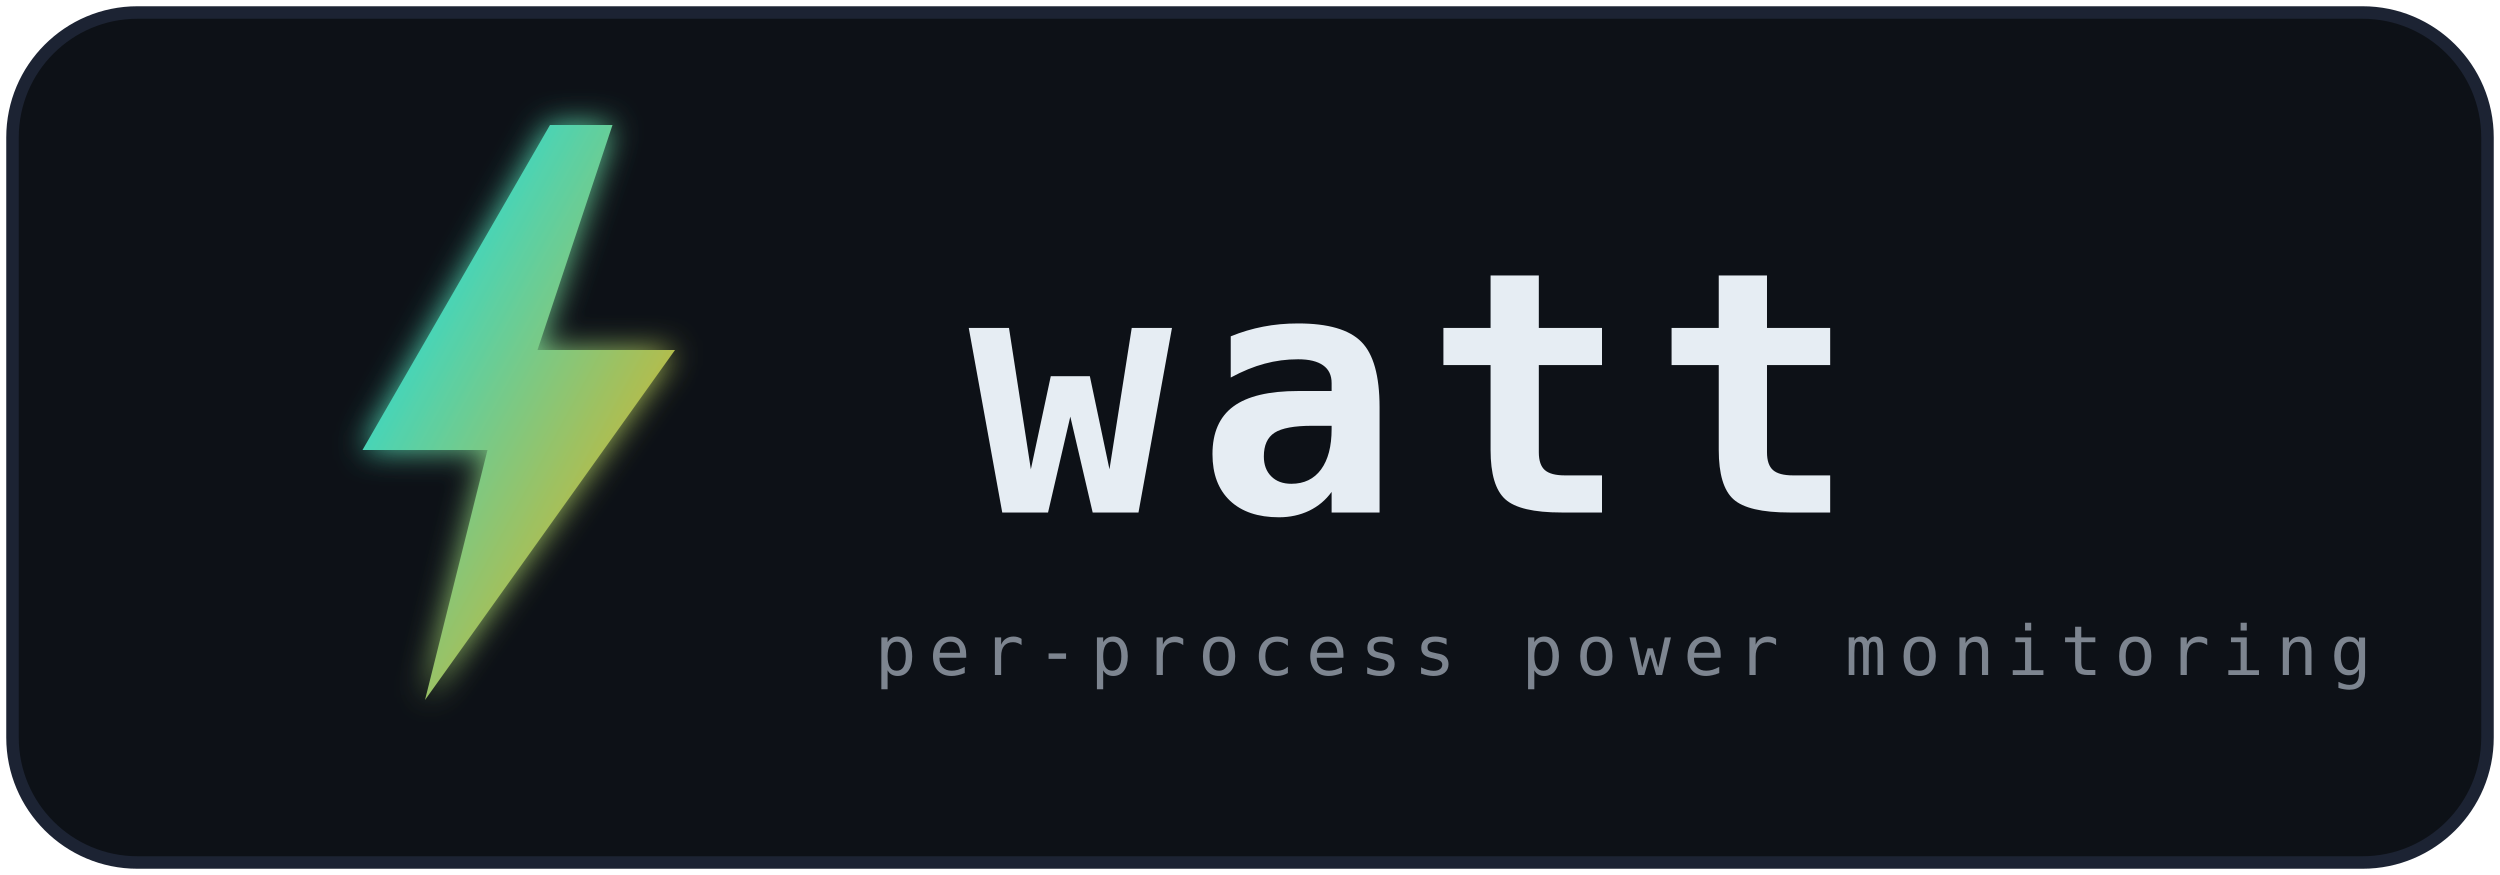
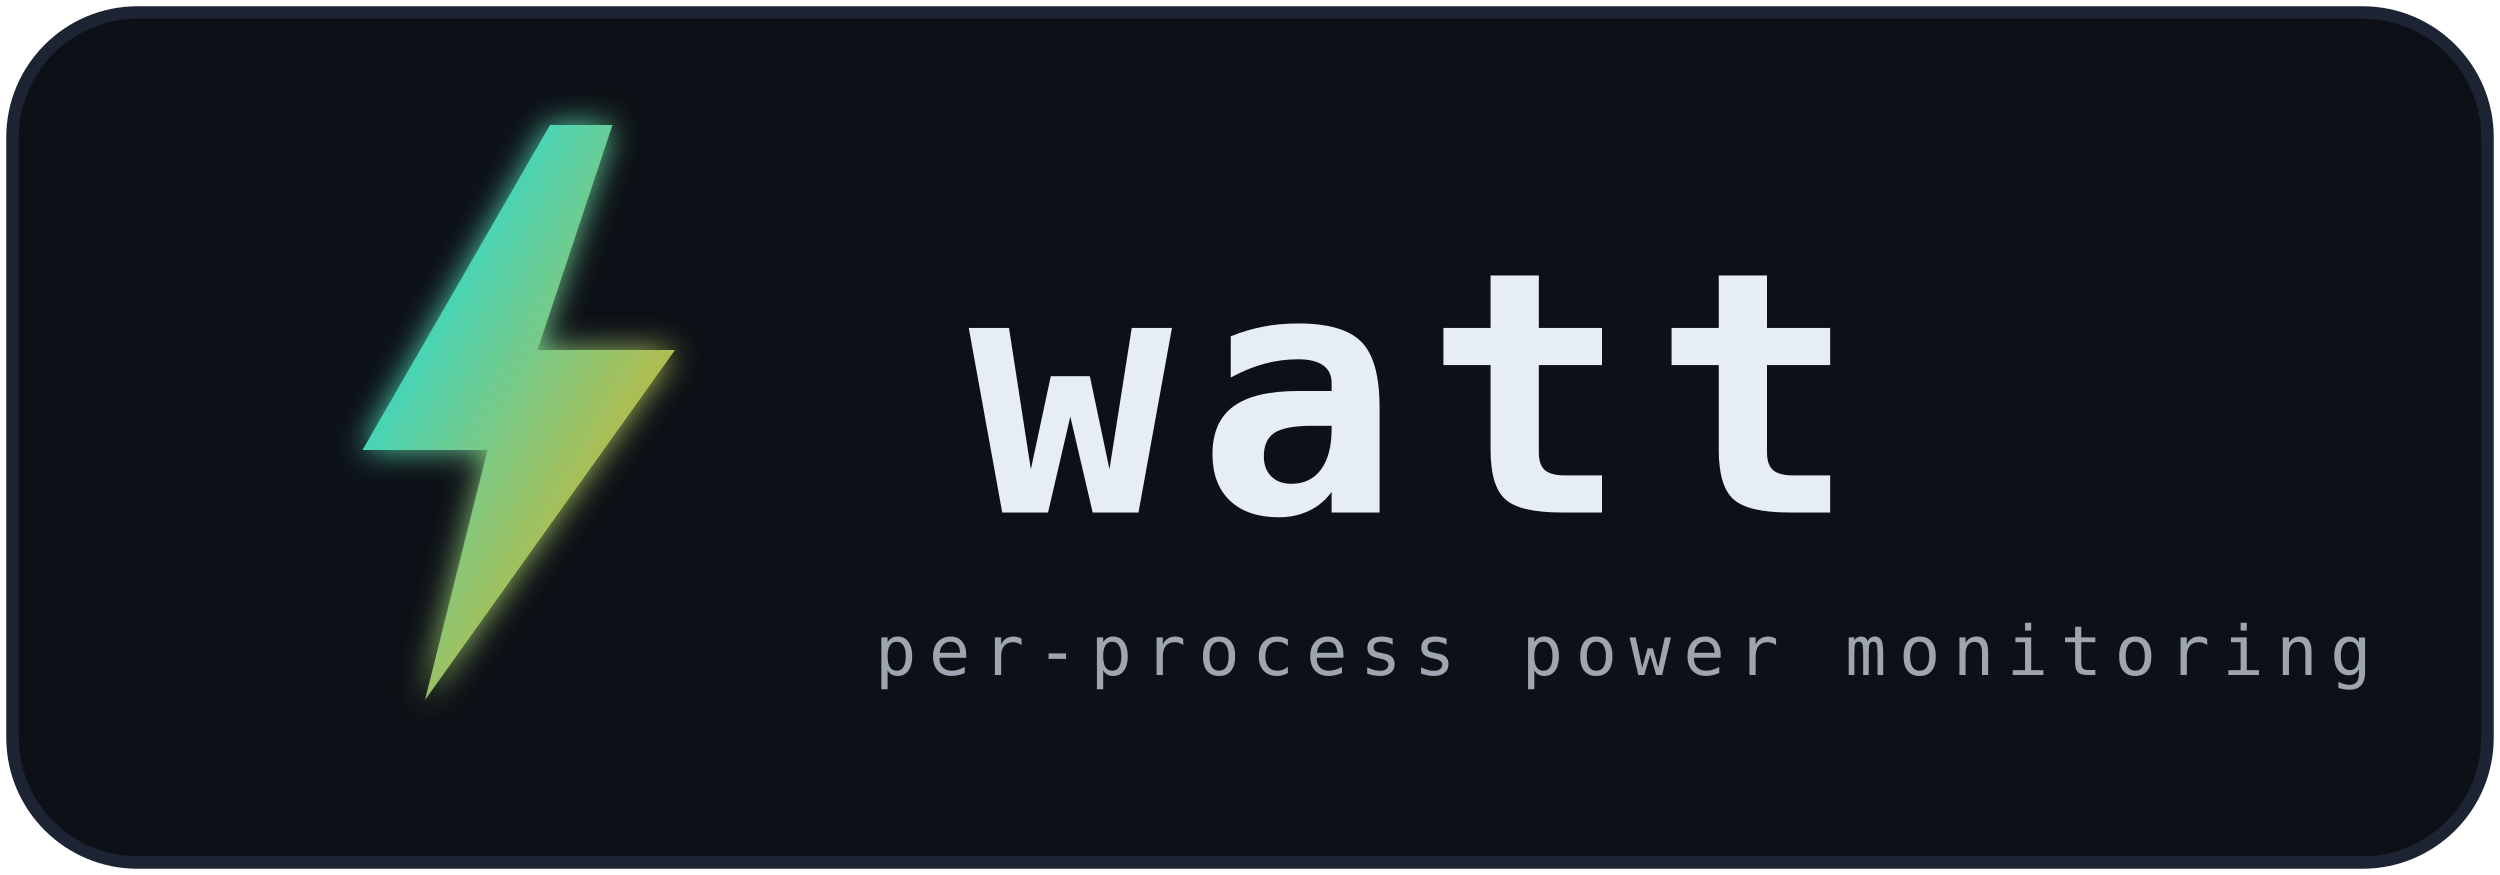
<svg xmlns="http://www.w3.org/2000/svg" viewBox="0 0 400 140">
  <defs>
    <linearGradient id="bolt-grad" x1="0%" y1="0%" x2="100%" y2="100%">
      <stop offset="0%" stop-color="#00e5ff" />
      <stop offset="100%" stop-color="#ffab00" />
    </linearGradient>
    <filter id="glow">
      <feGaussianBlur stdDeviation="2.5" result="blur" />
      <feMerge>
        <feMergeNode in="blur" />
        <feMergeNode in="SourceGraphic" />
      </feMerge>
    </filter>
  </defs>
  <rect x="2" y="2" width="396" height="136" rx="20" ry="20" fill="#0d1117" stroke="#1c2333" stroke-width="2" />
  <g filter="url(#glow)" transform="translate(40, 20)">
    <polygon points="48,0 18,52 38,52 28,92 68,36 46,36 58,0" fill="url(#bolt-grad)" stroke="none" />
  </g>
  <text x="155" y="82" font-family="'SF Mono','Fira Code','Cascadia Code','Consolas',monospace" font-size="54" font-weight="700" fill="#e6edf3" letter-spacing="4">
    watt
  </text>
-   <text x="140" y="108" font-family="'SF Mono','Fira Code','Cascadia Code','Consolas',monospace" font-size="11" fill="#7d8590" letter-spacing="2">
+   <text x="140" y="108" font-family="'SF Mono','Fira Code','Cascadia Code','Consolas',monospace" font-size="11" fill="#9da5b0" letter-spacing="2">
    per-process power monitoring
  </text>
</svg>
